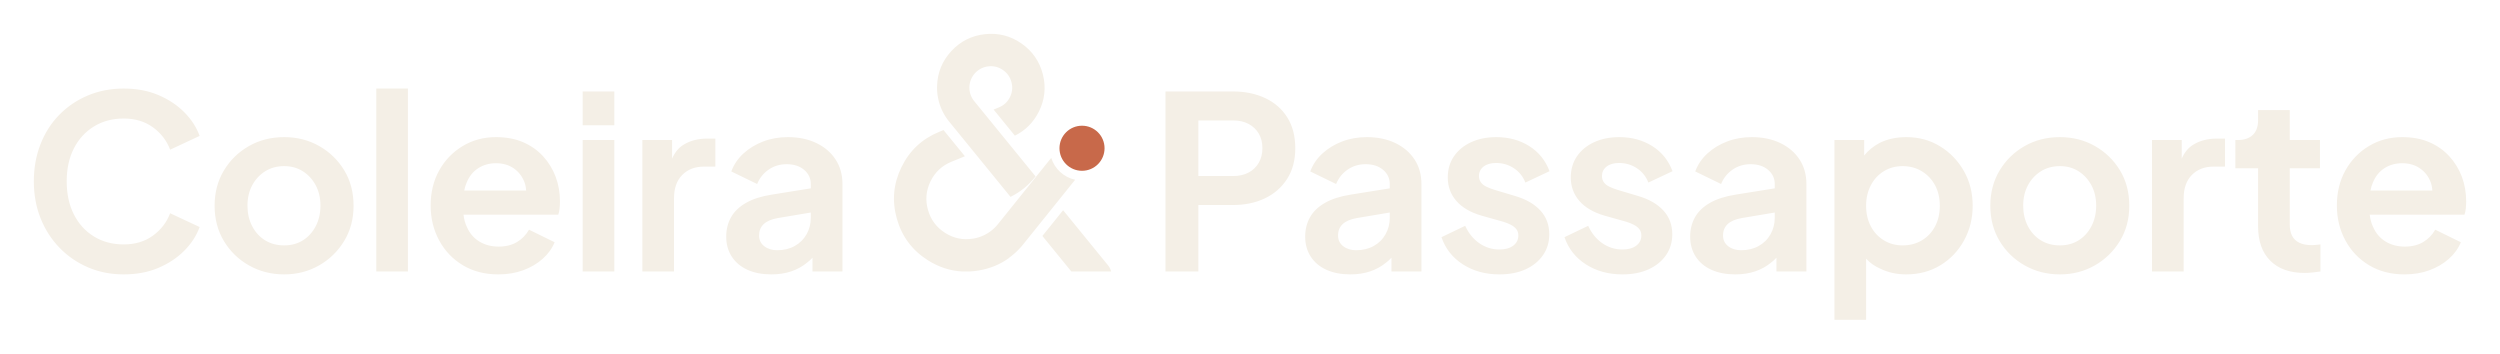
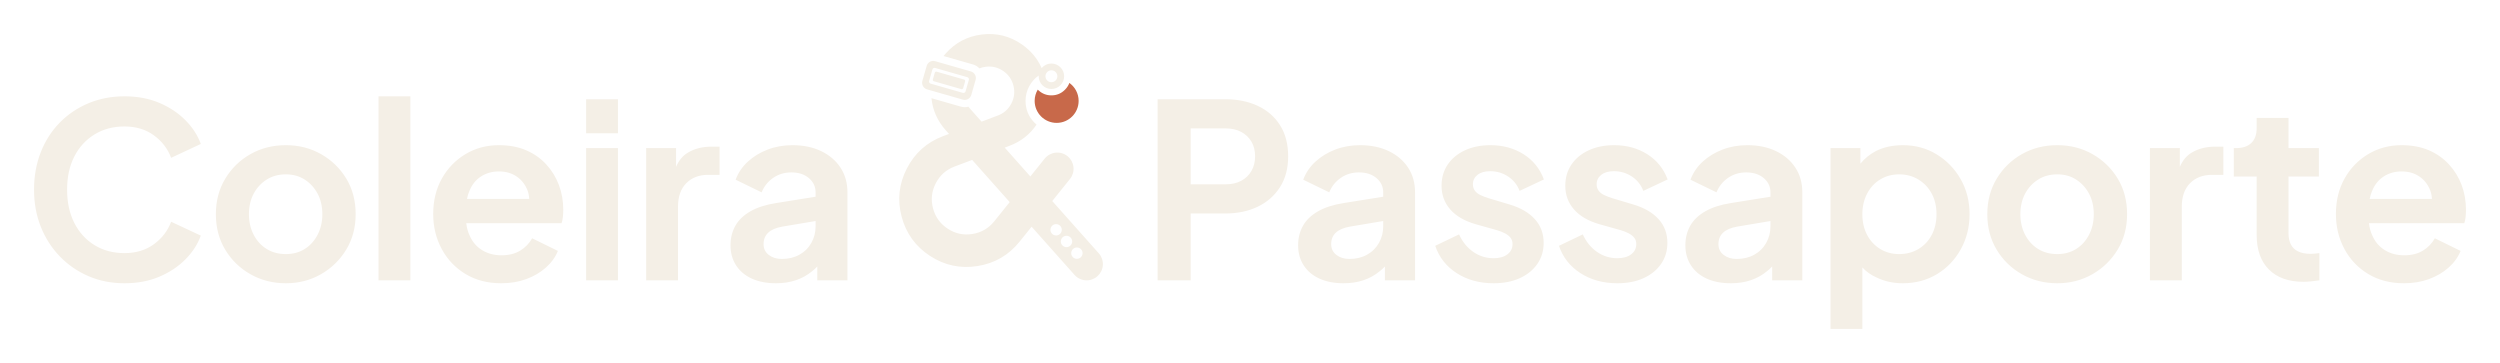
- <svg xmlns="http://www.w3.org/2000/svg" viewBox="-9.00 -112.34 1034.47 146.34" role="img" aria-label="Coleira &amp; Passaporte">
-   <path fill="#F4EFE6" d="M750.07 20V-54.4H762.37V-48Q764.97 -51.2 768.77 -53.2Q773.57 -55.6 779.87 -55.6Q787.57 -55.6 793.77 -51.8Q799.97 -48 803.62 -41.6Q807.27 -35.2 807.27 -27.2Q807.27 -19.3 803.67 -12.8Q800.07 -6.3 793.87 -2.55Q787.67 1.2 779.77 1.2Q773.87 1.2 768.97 -1.2Q765.57 -2.7 763.17 -5.3V20ZM473.27 0V-74.5H501.07Q508.67 -74.5 514.52 -71.75Q520.37 -69 523.67 -63.75Q526.97 -58.5 526.97 -51Q526.97 -43.6 523.62 -38.35Q520.27 -33.1 514.47 -30.3Q508.67 -27.5 501.07 -27.5H486.87V0ZM108.6 1.2Q100.6 1.2 94.05 -2.5Q87.5 -6.2 83.65 -12.6Q79.8 -19 79.8 -27.2Q79.8 -35.4 83.65 -41.8Q87.5 -48.2 94 -51.9Q100.5 -55.6 108.6 -55.6Q116.6 -55.6 123.1 -51.9Q129.6 -48.2 133.45 -41.85Q137.3 -35.5 137.3 -27.2Q137.3 -19 133.4 -12.6Q129.5 -6.2 123 -2.5Q116.5 1.2 108.6 1.2ZM843.37 1.2Q835.37 1.2 828.82 -2.5Q822.27 -6.2 818.42 -12.6Q814.57 -19 814.57 -27.2Q814.57 -35.4 818.42 -41.8Q822.27 -48.2 828.77 -51.9Q835.27 -55.6 843.37 -55.6Q851.37 -55.6 857.87 -51.9Q864.37 -48.2 868.22 -41.85Q872.07 -35.5 872.07 -27.2Q872.07 -19 868.17 -12.6Q864.27 -6.2 857.77 -2.5Q851.27 1.2 843.37 1.2ZM42.2 1.2Q34.2 1.2 27.45 -1.7Q20.7 -4.6 15.65 -9.8Q10.6 -15 7.8 -22Q5 -29 5 -37.3Q5 -45.6 7.75 -52.65Q10.5 -59.7 15.55 -64.85Q20.6 -70 27.4 -72.85Q34.2 -75.7 42.2 -75.7Q50.2 -75.7 56.55 -73Q62.9 -70.3 67.3 -65.85Q71.7 -61.4 73.6 -56.1L61.4 -50.4Q59.3 -56 54.3 -59.65Q49.3 -63.3 42.2 -63.3Q35.2 -63.3 29.85 -60Q24.5 -56.7 21.55 -50.9Q18.6 -45.1 18.6 -37.3Q18.6 -29.5 21.55 -23.65Q24.5 -17.8 29.85 -14.5Q35.2 -11.2 42.2 -11.2Q49.3 -11.2 54.3 -14.85Q59.3 -18.5 61.4 -24.1L73.6 -18.4Q71.7 -13.1 67.3 -8.65Q62.9 -4.2 56.55 -1.5Q50.2 1.2 42.2 1.2ZM197.2 1.2Q188.8 1.2 182.5 -2.6Q176.2 -6.4 172.7 -12.9Q169.2 -19.4 169.2 -27.3Q169.2 -35.5 172.75 -41.85Q176.3 -48.2 182.45 -51.9Q188.6 -55.6 196.2 -55.6Q202.6 -55.6 207.45 -53.5Q212.3 -51.4 215.7 -47.7Q219.1 -44 220.9 -39.25Q222.7 -34.5 222.7 -29Q222.7 -27.6 222.55 -26.1Q222.4 -24.6 222 -23.5H182.8Q183.1 -20.7 184.2 -18.4Q185.9 -14.5 189.35 -12.4Q192.8 -10.3 197.3 -10.3Q201.8 -10.3 204.95 -12.2Q208.1 -14.1 209.9 -17.3L220.5 -12.1Q218.9 -8.2 215.5 -5.2Q212.1 -2.2 207.45 -0.5Q202.8 1.2 197.2 1.2ZM985.97 1.2Q977.57 1.2 971.27 -2.6Q964.97 -6.4 961.47 -12.9Q957.97 -19.4 957.97 -27.3Q957.97 -35.5 961.52 -41.85Q965.07 -48.2 971.22 -51.9Q977.37 -55.6 984.97 -55.6Q991.37 -55.6 996.22 -53.5Q1001.07 -51.4 1004.47 -47.7Q1007.87 -44 1009.67 -39.25Q1011.47 -34.5 1011.47 -29Q1011.47 -27.6 1011.32 -26.1Q1011.17 -24.6 1010.77 -23.5H971.57Q971.87 -20.7 972.97 -18.4Q974.67 -14.5 978.12 -12.4Q981.57 -10.3 986.07 -10.3Q990.57 -10.3 993.72 -12.2Q996.87 -14.1 998.67 -17.3L1009.27 -12.1Q1007.67 -8.2 1004.27 -5.2Q1000.87 -2.2 996.22 -0.5Q991.57 1.2 985.97 1.2ZM549.77 1.2Q544.07 1.2 539.87 -0.7Q535.67 -2.6 533.37 -6.15Q531.07 -9.7 531.07 -14.4Q531.07 -18.9 533.07 -22.45Q535.07 -26 539.27 -28.4Q543.47 -30.8 549.87 -31.8L566.07 -34.4V-36.2Q566.07 -39.7 563.32 -42.05Q560.57 -44.4 556.07 -44.4Q551.87 -44.4 548.62 -42.15Q545.37 -39.9 543.87 -36.2L533.17 -41.4Q534.77 -45.7 538.22 -48.85Q541.67 -52 546.37 -53.8Q551.07 -55.6 556.57 -55.6Q563.27 -55.6 568.37 -53.15Q573.47 -50.7 576.32 -46.35Q579.17 -42 579.17 -36.2V0H566.77V-5.7Q565.77 -4.6 564.57 -3.7Q561.67 -1.3 557.97 -0.05Q554.27 1.2 549.77 1.2ZM709.07 1.2Q703.37 1.2 699.17 -0.7Q694.97 -2.6 692.67 -6.15Q690.37 -9.7 690.37 -14.4Q690.37 -18.9 692.37 -22.45Q694.37 -26 698.57 -28.4Q702.77 -30.8 709.17 -31.8L725.37 -34.4V-36.2Q725.37 -39.7 722.62 -42.05Q719.87 -44.4 715.37 -44.4Q711.17 -44.4 707.92 -42.15Q704.67 -39.9 703.17 -36.2L692.47 -41.4Q694.07 -45.7 697.52 -48.85Q700.97 -52 705.67 -53.8Q710.37 -55.6 715.87 -55.6Q722.57 -55.6 727.67 -53.15Q732.77 -50.7 735.62 -46.35Q738.47 -42 738.47 -36.2V0H726.07V-5.7Q725.07 -4.6 723.87 -3.7Q720.97 -1.3 717.27 -0.05Q713.57 1.2 709.07 1.2ZM310.2 1.2Q304.5 1.2 300.3 -0.7Q296.1 -2.6 293.8 -6.15Q291.5 -9.7 291.5 -14.4Q291.5 -18.9 293.5 -22.45Q295.5 -26 299.7 -28.4Q303.9 -30.8 310.3 -31.8L326.5 -34.4V-36.2Q326.5 -39.7 323.75 -42.05Q321 -44.4 316.5 -44.4Q312.3 -44.4 309.05 -42.15Q305.8 -39.9 304.3 -36.2L293.6 -41.4Q295.2 -45.7 298.65 -48.85Q302.1 -52 306.8 -53.8Q311.5 -55.6 317 -55.6Q323.7 -55.6 328.8 -53.15Q333.9 -50.7 336.75 -46.35Q339.6 -42 339.6 -36.2V0H327.2V-5.7Q326.2 -4.6 325 -3.7Q322.1 -1.3 318.4 -0.05Q314.7 1.2 310.2 1.2ZM662.37 1.2Q653.67 1.2 647.22 -2.95Q640.77 -7.1 638.37 -14.2L648.17 -18.9Q650.27 -14.3 654.02 -11.7Q657.77 -9.1 662.37 -9.1Q665.97 -9.1 668.07 -10.7Q670.17 -12.3 670.17 -14.9Q670.17 -16.5 669.32 -17.55Q668.47 -18.6 667.02 -19.35Q665.57 -20.1 663.87 -20.6L654.97 -23.1Q648.07 -25.1 644.52 -29.2Q640.97 -33.3 640.97 -38.9Q640.97 -43.9 643.52 -47.65Q646.07 -51.4 650.62 -53.5Q655.17 -55.6 661.07 -55.6Q668.77 -55.6 674.67 -51.9Q680.57 -48.2 683.07 -41.5L673.07 -36.8Q671.67 -40.5 668.37 -42.7Q665.07 -44.9 660.97 -44.9Q657.67 -44.9 655.77 -43.4Q653.87 -41.9 653.87 -39.5Q653.87 -38 654.67 -36.9Q655.47 -35.8 656.92 -35.1Q658.37 -34.4 660.27 -33.8L668.97 -31.2Q675.67 -29.2 679.32 -25.2Q682.97 -21.2 682.97 -15.4Q682.97 -10.5 680.37 -6.75Q677.77 -3 673.17 -0.9Q668.57 1.2 662.37 1.2ZM611.47 1.2Q602.77 1.2 596.32 -2.95Q589.87 -7.1 587.47 -14.2L597.27 -18.9Q599.37 -14.3 603.12 -11.7Q606.87 -9.1 611.47 -9.1Q615.07 -9.1 617.17 -10.7Q619.27 -12.3 619.27 -14.9Q619.27 -16.5 618.42 -17.55Q617.57 -18.6 616.12 -19.35Q614.67 -20.1 612.97 -20.6L604.07 -23.1Q597.17 -25.1 593.62 -29.2Q590.07 -33.3 590.07 -38.9Q590.07 -43.9 592.62 -47.65Q595.17 -51.4 599.72 -53.5Q604.27 -55.6 610.17 -55.6Q617.87 -55.6 623.77 -51.9Q629.67 -48.2 632.17 -41.5L622.17 -36.8Q620.77 -40.5 617.47 -42.7Q614.17 -44.9 610.07 -44.9Q606.77 -44.9 604.87 -43.4Q602.97 -41.9 602.97 -39.5Q602.97 -38 603.77 -36.9Q604.57 -35.8 606.02 -35.1Q607.47 -34.4 609.37 -33.8L618.07 -31.2Q624.77 -29.2 628.42 -25.2Q632.07 -21.2 632.07 -15.4Q632.07 -10.5 629.47 -6.75Q626.87 -3 622.27 -0.9Q617.67 1.2 611.47 1.2ZM944.67 0.6Q935.47 0.6 930.42 -4.45Q925.37 -9.5 925.37 -18.7V-42.7H915.97V-54.4H916.97Q920.97 -54.4 923.17 -56.5Q925.37 -58.6 925.37 -62.6V-66.8H938.47V-54.4H950.97V-42.7H938.47V-19.4Q938.47 -16.7 939.42 -14.8Q940.37 -12.9 942.42 -11.9Q944.47 -10.9 947.67 -10.9Q948.37 -10.9 949.32 -11Q950.27 -11.1 951.17 -11.2V0Q949.77 0.2 947.97 0.4Q946.17 0.6 944.67 0.6ZM146.7 0V-75.7H159.8V0ZM256.8 0V-54.4H269.1V-46.7Q270.9 -50.8 274.1 -52.6Q278.1 -55 283.8 -55H287V-43.4H282.3Q276.7 -43.4 273.3 -39.95Q269.9 -36.5 269.9 -30.3V0ZM881.47 0V-54.4H893.77V-46.7Q895.57 -50.8 898.77 -52.6Q902.77 -55 908.47 -55H911.67V-43.4H906.97Q901.37 -43.4 897.97 -39.95Q894.57 -36.5 894.57 -30.3V0ZM778.27 -10.8Q782.77 -10.8 786.27 -12.9Q789.77 -15 791.72 -18.7Q793.67 -22.4 793.67 -27.2Q793.67 -32 791.72 -35.65Q789.77 -39.3 786.27 -41.45Q782.77 -43.6 778.27 -43.6Q773.97 -43.6 770.52 -41.5Q767.07 -39.4 765.12 -35.65Q763.17 -31.9 763.17 -27.2Q763.17 -22.4 765.12 -18.7Q767.07 -15 770.52 -12.9Q773.97 -10.8 778.27 -10.8ZM843.37 -10.8Q847.77 -10.8 851.12 -12.9Q854.47 -15 856.42 -18.75Q858.37 -22.5 858.37 -27.2Q858.37 -32 856.42 -35.65Q854.47 -39.3 851.12 -41.45Q847.77 -43.6 843.37 -43.6Q838.87 -43.6 835.47 -41.45Q832.07 -39.3 830.12 -35.65Q828.17 -32 828.17 -27.2Q828.17 -22.5 830.12 -18.75Q832.07 -15 835.47 -12.9Q838.87 -10.8 843.37 -10.8ZM108.6 -10.8Q113 -10.8 116.35 -12.9Q119.7 -15 121.65 -18.75Q123.6 -22.5 123.6 -27.2Q123.6 -32 121.65 -35.65Q119.7 -39.3 116.35 -41.45Q113 -43.6 108.6 -43.6Q104.1 -43.6 100.7 -41.45Q97.3 -39.3 95.35 -35.65Q93.4 -32 93.4 -27.2Q93.4 -22.5 95.35 -18.75Q97.3 -15 100.7 -12.9Q104.1 -10.8 108.6 -10.8ZM232.1 0V-54.4H245.2V0ZM486.87 -39.5H501.27Q504.97 -39.5 507.67 -40.95Q510.37 -42.4 511.87 -45Q513.37 -47.6 513.37 -51Q513.37 -54.5 511.87 -57.05Q510.37 -59.6 507.67 -61.05Q504.97 -62.5 501.27 -62.5H486.87ZM326.5 -24.4 312.8 -22.1Q308.9 -21.4 307 -19.6Q305.1 -17.8 305.1 -14.9Q305.1 -12.1 307.25 -10.45Q309.4 -8.8 312.6 -8.8Q316.7 -8.8 319.85 -10.55Q323 -12.3 324.75 -15.4Q326.5 -18.5 326.5 -22.2ZM725.37 -24.4 711.67 -22.1Q707.77 -21.4 705.87 -19.6Q703.97 -17.8 703.97 -14.9Q703.97 -12.1 706.12 -10.45Q708.27 -8.8 711.47 -8.8Q715.57 -8.8 718.72 -10.55Q721.87 -12.3 723.62 -15.4Q725.37 -18.5 725.37 -22.2ZM566.07 -24.4 552.37 -22.1Q548.47 -21.4 546.57 -19.6Q544.67 -17.8 544.67 -14.9Q544.67 -12.1 546.82 -10.45Q548.97 -8.8 552.17 -8.8Q556.27 -8.8 559.42 -10.55Q562.57 -12.3 564.32 -15.4Q566.07 -18.5 566.07 -22.2ZM183.1 -33.5H208.7Q208.6 -35.4 208 -37Q206.6 -40.6 203.55 -42.7Q200.5 -44.8 196.2 -44.8Q192.1 -44.8 188.9 -42.75Q185.7 -40.7 184.1 -36.8Q183.4 -35.2 183.1 -33.5ZM971.87 -33.5H997.47Q997.37 -35.4 996.77 -37Q995.37 -40.6 992.32 -42.7Q989.27 -44.8 984.97 -44.8Q980.87 -44.8 977.67 -42.75Q974.47 -40.7 972.87 -36.8Q972.17 -35.2 971.87 -33.5ZM232.1 -60.5V-74.5H245.2V-60.5Z M408.58 -5.63Q403.07 -1.59 395.88 -0.4Q393.98 -0.09 392.12 0H389.27Q381.69 -0.37 374.91 -4.67Q365.23 -10.8 362.11 -21.82Q358.98 -32.84 364 -43.15Q369.01 -53.45 379.61 -57.78L381.42 -58.52L381.47 -58.47L381.75 -58.12L382.03 -57.78L382.31 -57.43L382.59 -57.09L382.87 -56.74L383.15 -56.4L383.43 -56.05L383.71 -55.71L384 -55.37L384.28 -55.02L384.56 -54.68L384.84 -54.33L385.12 -53.99L385.4 -53.64L385.68 -53.3L385.96 -52.95L386.24 -52.61L386.52 -52.26L386.81 -51.92L387.09 -51.57L387.37 -51.23L387.65 -50.88L387.93 -50.54L388.21 -50.2L388.49 -49.85L388.77 -49.51L389.05 -49.16L389.33 -48.82L389.62 -48.47L389.9 -48.13L390.18 -47.78L390.26 -47.68L384.68 -45.4Q378.81 -42.99 376.03 -37.29Q373.25 -31.58 374.99 -25.47Q376.72 -19.37 382.08 -15.97Q387.44 -12.57 393.7 -13.61Q393.98 -13.66 394.26 -13.71L394.26 -13.71L394.54 -13.77L394.74 -13.82L394.93 -13.86L395.13 -13.91L395.33 -13.96L395.52 -14.02L395.72 -14.07L395.91 -14.13L396.1 -14.19L396.29 -14.26L396.49 -14.32L396.68 -14.39L396.86 -14.46L397.05 -14.53L397.24 -14.61L397.43 -14.69L397.61 -14.77L397.8 -14.85L397.98 -14.93L398.16 -15.02L398.34 -15.1L398.52 -15.19L398.7 -15.29L398.88 -15.38L399.05 -15.48L399.23 -15.58L399.4 -15.68L399.58 -15.78L399.75 -15.88L399.92 -15.99L400.09 -16.1L400.25 -16.21L400.42 -16.33L400.58 -16.44L400.75 -16.56L400.91 -16.68L401.07 -16.8L401.23 -16.92L401.39 -17.05L401.54 -17.17L401.7 -17.3L401.85 -17.43L402 -17.57L402.15 -17.7L402.3 -17.84L402.45 -17.98L402.6 -18.12L402.74 -18.26L402.88 -18.4L403.02 -18.55L403.16 -18.7L403.3 -18.85L403.44 -19L403.57 -19.15L403.7 -19.31L403.83 -19.47L403.96 -19.62L404.21 -19.94L404.49 -20.29L404.77 -20.63L405.05 -20.98L405.33 -21.33L406.17 -22.37L406.45 -22.72L406.73 -23.07L407.01 -23.41L407.29 -23.76L407.57 -24.11L407.85 -24.46L408.13 -24.8L408.69 -25.5L408.96 -25.85L409.24 -26.19L409.52 -26.54L409.8 -26.89L410.36 -27.58L410.64 -27.93L410.92 -28.28L411.2 -28.63L412.32 -30.02L412.6 -30.36L412.88 -30.71L413.71 -31.75L413.99 -32.1L414.27 -32.45L414.55 -32.8L414.83 -33.14L415.39 -33.84L415.67 -34.19L415.95 -34.53L416.79 -35.58L417.07 -35.92L417.35 -36.27L417.63 -36.62L418.19 -37.31L418.46 -37.66L418.74 -38.01L419.58 -39.05L419.86 -39.4L420.14 -39.74L420.42 -40.09L420.7 -40.44L420.98 -40.79L421.26 -41.13L421.54 -41.48L421.82 -41.83L422.1 -42.18L422.38 -42.52L422.66 -42.87L422.94 -43.22L423.21 -43.57L423.49 -43.91L423.77 -44.26L424.05 -44.61L424.33 -44.96L424.61 -45.3L424.89 -45.65L425.17 -46L425.45 -46.35L425.73 -46.69L425.99 -47.01C427.4 -42.47 431.18 -38.98 435.88 -37.96L435.6 -37.61L435.32 -37.26L435.04 -36.92L434.76 -36.57L434.48 -36.22L434.2 -35.87L433.93 -35.53L433.65 -35.18L433.37 -34.83L433.09 -34.48L432.81 -34.14L432.53 -33.79L432.25 -33.44L431.97 -33.09L431.69 -32.75L431.41 -32.4L431.13 -32.05L430.85 -31.7L430.57 -31.36L430.29 -31.01L430.01 -30.66L429.18 -29.62L428.9 -29.27L428.62 -28.92L428.06 -28.23L427.78 -27.88L427.5 -27.53L427.22 -27.19L426.38 -26.14L426.1 -25.8L425.82 -25.45L425.26 -24.75L424.98 -24.41L424.7 -24.06L424.43 -23.71L424.15 -23.36L423.31 -22.32L423.03 -21.97L422.75 -21.63L421.63 -20.24L421.35 -19.89L421.07 -19.54L420.79 -19.2L420.23 -18.5L419.95 -18.15L419.67 -17.81L419.4 -17.46L419.12 -17.11L418.56 -16.42L418.28 -16.07L418 -15.72L417.72 -15.37L417.44 -15.03L417.16 -14.68L416.88 -14.33L416.6 -13.98L415.76 -12.94L415.48 -12.59L415.2 -12.25L414.92 -11.9L414.65 -11.55L414.34 -11.17L414.11 -10.89L413.87 -10.6L413.63 -10.32L413.39 -10.05L413.14 -9.78L412.89 -9.51L412.64 -9.24L412.39 -8.98L412.13 -8.72L411.87 -8.46L411.6 -8.21L411.34 -7.96L411.07 -7.71L410.8 -7.47L410.52 -7.23L410.24 -7L409.96 -6.77L409.68 -6.54L409.39 -6.31L409.1 -6.09L408.81 -5.87L408.52 -5.66C408.54 -5.65 408.56 -5.64 408.58 -5.63ZM378.73 -75.83Q378.73 -76.31 378.75 -76.79Q379.01 -85.1 384.65 -91.2Q390.3 -97.3 398.57 -98.2Q406.83 -99.1 413.66 -94.36Q420.48 -89.61 422.53 -81.56Q424.57 -73.5 420.83 -66.08Q417.47 -59.42 410.94 -56.2L410.71 -56.49L410.43 -56.83L410.15 -57.18L409.87 -57.52L409.59 -57.87L409.31 -58.21L409.03 -58.56L408.74 -58.9L408.46 -59.25L408.18 -59.59L407.9 -59.94L407.62 -60.28L407.06 -60.97L406.78 -61.31L406.5 -61.66L406.22 -62L405.93 -62.35L405.65 -62.69L405.37 -63.04L405.09 -63.38L404.81 -63.73L404.53 -64.07L404.25 -64.42L403.97 -64.76L403.69 -65.11L403.41 -65.45L403.12 -65.8L402.84 -66.14L402.56 -66.48L402.28 -66.83L402.14 -67L404.33 -67.9Q407.39 -69.15 408.88 -72.1Q410.37 -75.06 409.55 -78.27Q408.74 -81.47 406.02 -83.36Q403.3 -85.25 400.01 -84.89Q398 -84.67 396.38 -83.67L396.39 -83.66L396.3 -83.61L396.21 -83.55L396.12 -83.49L396.03 -83.43L395.94 -83.37L395.86 -83.31L395.77 -83.25L395.69 -83.19L395.6 -83.13L395.52 -83.06L395.44 -83L395.36 -82.93L395.27 -82.86L395.19 -82.79L395.11 -82.73L395.03 -82.65L394.96 -82.58L394.88 -82.51L394.8 -82.44L394.73 -82.36L394.65 -82.29L394.58 -82.21L394.5 -82.13L394.43 -82.05L394.36 -81.98L394.29 -81.9L394.22 -81.81L394.15 -81.73L394.09 -81.65L394.02 -81.57L393.95 -81.48L393.89 -81.4L393.83 -81.32L393.77 -81.23L393.7 -81.14L393.65 -81.06L393.59 -80.97L393.53 -80.88L393.47 -80.79L393.42 -80.7L393.36 -80.61L393.31 -80.52L393.26 -80.43L393.21 -80.34L393.16 -80.24L393.11 -80.15L393.06 -80.06L393.01 -79.96L392.97 -79.87L392.92 -79.77L392.88 -79.68L392.84 -79.58L392.8 -79.49L392.76 -79.39L392.72 -79.29L392.68 -79.19L392.65 -79.09L392.61 -78.99L392.58 -78.9L392.54 -78.8L392.51 -78.69L392.48 -78.59L392.45 -78.49L392.43 -78.39L392.4 -78.29L392.37 -78.19L392.35 -78.09L392.33 -77.98L392.3 -77.88L392.28 -77.78L392.26 -77.67L392.25 -77.57L392.23 -77.46L392.21 -77.36L392.2 -77.26L392.18 -77.15L392.17 -77.04L392.16 -76.94L392.15 -76.83L392.14 -76.73L392.14 -76.62L392.13 -76.51L392.13 -76.41L392.12 -76.3L392.12 -76.2L392.12 -76.09L392.12 -75.98L392.12 -75.88L392.13 -75.77L392.13 -75.66L392.14 -75.56L392.14 -75.45L392.15 -75.35L392.16 -75.24L392.17 -75.14L392.18 -75.03L392.2 -74.93L392.21 -74.82L392.23 -74.72L392.24 -74.61L392.26 -74.51L392.28 -74.41L392.3 -74.3L392.32 -74.2L392.35 -74.1L392.37 -74L392.4 -73.89L392.42 -73.79L392.45 -73.69L392.48 -73.59L392.51 -73.49L392.54 -73.39L392.57 -73.29L392.61 -73.19L392.64 -73.09L392.68 -72.99L392.72 -72.9L392.76 -72.8L392.8 -72.7L392.84 -72.6L392.88 -72.51L392.92 -72.41L392.97 -72.32L393.01 -72.22L393.06 -72.13L393.11 -72.03L393.15 -71.94L393.2 -71.85L393.25 -71.75L393.31 -71.66L393.36 -71.57L393.41 -71.48L393.47 -71.39L393.53 -71.3L393.58 -71.21L393.64 -71.13L393.7 -71.04L393.76 -70.95L393.83 -70.87L393.89 -70.78L393.95 -70.7L394.02 -70.61L394.11 -70.5L394.39 -70.15L394.67 -69.81L394.95 -69.46L395.24 -69.12L395.52 -68.77L395.8 -68.43L396.08 -68.08L396.36 -67.74L396.64 -67.39L396.92 -67.05L397.2 -66.7L397.48 -66.36L397.76 -66.02L398.05 -65.67L398.33 -65.33L398.61 -64.98L398.89 -64.64L399.17 -64.29L399.45 -63.95L399.73 -63.6L400.01 -63.26L400.29 -62.91L400.57 -62.57L400.86 -62.22L401.14 -61.88L401.42 -61.53L401.7 -61.19L401.98 -60.85L402.26 -60.5L402.54 -60.16L402.82 -59.81L403.1 -59.47L403.38 -59.12L403.66 -58.78L403.95 -58.43L404.51 -57.74L404.79 -57.4L405.07 -57.05L405.35 -56.71L405.63 -56.36L405.91 -56.02L406.19 -55.68L406.47 -55.33L406.76 -54.99L407.04 -54.64L407.32 -54.3L407.6 -53.95L407.88 -53.61L408.16 -53.26L408.44 -52.92L408.72 -52.57L409 -52.23L409.28 -51.88L409.57 -51.54L409.85 -51.19L410.13 -50.85L410.41 -50.5L410.69 -50.16L410.97 -49.82L411.25 -49.47L411.53 -49.13L411.81 -48.78L412.09 -48.44L412.66 -47.75L412.94 -47.4L413.22 -47.06L413.78 -46.37L414.06 -46.02L414.34 -45.68L414.62 -45.33L414.9 -44.99L415.18 -44.65L415.47 -44.3L415.75 -43.96L416.03 -43.61L416.31 -43.27L416.59 -42.92L416.87 -42.58L416.89 -42.55L417.07 -42.33L417.15 -42.23L417.43 -41.89L417.71 -41.54L417.99 -41.2L418.28 -40.85L418.56 -40.51L418.84 -40.16L419.12 -39.82L419.4 -39.47L419.51 -39.34C416.76 -35.78 413.21 -32.87 409.14 -30.88L409.02 -31.02L408.74 -31.36L408.49 -31.67L408.46 -31.71L408.18 -32.05L407.9 -32.4L407.62 -32.74L407.34 -33.09L407.06 -33.43L406.78 -33.77L406.52 -34.09L406.5 -34.12L406.21 -34.46L405.93 -34.81L405.65 -35.15L405.37 -35.5L405.09 -35.84L404.81 -36.19L404.53 -36.53L404.25 -36.88L403.97 -37.22L403.69 -37.57L403.4 -37.91L402.84 -38.6L402.56 -38.95L402.28 -39.29L401.72 -39.98L401.44 -40.32L401.16 -40.67L400.88 -41.01L400.6 -41.36L400.31 -41.7L400.03 -42.05L399.75 -42.39L399.47 -42.74L399.19 -43.08L398.91 -43.43L398.63 -43.77L398.35 -44.12L398.07 -44.46L397.79 -44.8L397.5 -45.15L397.22 -45.49L396.94 -45.84L396.66 -46.18L396.38 -46.53L396.1 -46.87L395.82 -47.22L395.54 -47.56L395.26 -47.91L394.98 -48.25L394.69 -48.6L394.41 -48.94L394.13 -49.29L393.57 -49.97L393.29 -50.32L393.01 -50.66L392.73 -51.01L392.45 -51.35L392.17 -51.7L391.88 -52.04L391.6 -52.39L391.32 -52.73L391.04 -53.08L390.76 -53.42L390.48 -53.77L390.2 -54.11L389.92 -54.46L389.64 -54.8L389.36 -55.15L389.08 -55.49L388.79 -55.83L388.51 -56.18L388.23 -56.52L387.95 -56.87L387.67 -57.21L387.39 -57.56L387.11 -57.9L386.83 -58.25L386.55 -58.59L386.27 -58.94L385.98 -59.28L385.7 -59.63L385.42 -59.97L385.14 -60.32L384.86 -60.66L384.58 -61L384.3 -61.35L384.02 -61.69L383.74 -62.04L383.59 -62.22L383.43 -62.43L383.27 -62.64L383.1 -62.85L382.95 -63.07L382.79 -63.28L382.64 -63.5L382.49 -63.72L382.34 -63.94L382.2 -64.17L382.06 -64.39L381.92 -64.62L381.79 -64.85L381.65 -65.08L381.52 -65.31L381.4 -65.54L381.27 -65.77L381.15 -66.01L381.03 -66.25L380.92 -66.48L380.8 -66.72L380.69 -66.96L380.59 -67.2L380.48 -67.45L380.38 -67.69L380.28 -67.94L380.19 -68.18L380.1 -68.43L380.01 -68.68L379.92 -68.93L379.84 -69.18L379.76 -69.43L379.68 -69.68L379.6 -69.93L379.53 -70.19L379.46 -70.44L379.4 -70.7L379.34 -70.95L379.28 -71.21L379.22 -71.47L379.17 -71.73L379.12 -71.99L379.07 -72.25L379.03 -72.51L378.98 -72.77L378.95 -73.03L378.91 -73.29L378.88 -73.56L378.85 -73.82L378.83 -74.09L378.8 -74.35L378.78 -74.62L378.77 -74.88L378.76 -75.15L378.75 -75.41L378.74 -75.68L378.74 -75.83ZM450.77 0H434.31L422.33 -14.7L422.52 -14.94L422.8 -15.29L423.08 -15.64L423.36 -15.98L423.92 -16.68L424.2 -17.03L424.48 -17.37L424.76 -17.72L425.88 -19.11L426.16 -19.46L426.44 -19.81L427.27 -20.85L427.55 -21.2L427.83 -21.54L428.11 -21.89L428.39 -22.24L428.95 -22.93L429.23 -23.28L429.51 -23.63L430.35 -24.67L430.63 -25.02L430.9 -25.36L449.46 -2.59Q449.88 -2.08 450.19 -1.5Q450.5 -0.92 450.69 -0.29Q450.73 -0.14 450.77 0Z" />
-   <path fill="#C8694A" d="M448.05 -51C448.05 -45.84 443.88 -41.67 438.72 -41.67C433.57 -41.67 429.4 -45.84 429.4 -51C429.4 -56.15 433.57 -60.32 438.72 -60.32C443.88 -60.32 448.05 -56.15 448.05 -51Z" />
+ <svg xmlns="http://www.w3.org/2000/svg" viewBox="-9.00 -115.32 1028.39 149.32" role="img" aria-label="Coleira &amp; Passaporte">
+   <path fill="#F4EFE6" d="M743.99 20V-54.4H756.29V-48Q758.89 -51.2 762.69 -53.2Q767.49 -55.6 773.79 -55.6Q781.49 -55.6 787.69 -51.8Q793.89 -48 797.54 -41.6Q801.19 -35.2 801.19 -27.2Q801.19 -19.3 797.59 -12.8Q793.99 -6.3 787.79 -2.55Q781.59 1.2 773.69 1.2Q767.79 1.2 762.89 -1.2Q759.49 -2.7 757.09 -5.3V20ZM467.19 0V-74.5H494.99Q502.59 -74.5 508.44 -71.75Q514.29 -69 517.59 -63.75Q520.89 -58.5 520.89 -51Q520.89 -43.6 517.54 -38.35Q514.19 -33.1 508.39 -30.3Q502.59 -27.5 494.99 -27.5H480.79V0ZM837.29 1.2Q829.29 1.2 822.74 -2.5Q816.19 -6.2 812.34 -12.6Q808.49 -19 808.49 -27.2Q808.49 -35.4 812.34 -41.8Q816.19 -48.2 822.69 -51.9Q829.19 -55.6 837.29 -55.6Q845.29 -55.6 851.79 -51.9Q858.29 -48.2 862.14 -41.85Q865.99 -35.5 865.99 -27.2Q865.99 -19 862.09 -12.6Q858.19 -6.2 851.69 -2.5Q845.19 1.2 837.29 1.2ZM108.6 1.2Q100.6 1.2 94.05 -2.5Q87.5 -6.2 83.65 -12.6Q79.8 -19 79.8 -27.2Q79.8 -35.4 83.65 -41.8Q87.5 -48.2 94 -51.9Q100.5 -55.6 108.6 -55.6Q116.6 -55.6 123.1 -51.9Q129.6 -48.2 133.45 -41.85Q137.3 -35.5 137.3 -27.2Q137.3 -19 133.4 -12.6Q129.5 -6.2 123 -2.5Q116.5 1.2 108.6 1.2ZM42.2 1.2Q34.2 1.2 27.45 -1.7Q20.7 -4.6 15.65 -9.8Q10.6 -15 7.8 -22Q5 -29 5 -37.3Q5 -45.6 7.75 -52.65Q10.5 -59.7 15.55 -64.85Q20.6 -70 27.4 -72.85Q34.2 -75.7 42.2 -75.7Q50.2 -75.7 56.55 -73Q62.9 -70.3 67.3 -65.85Q71.7 -61.4 73.6 -56.1L61.4 -50.4Q59.3 -56 54.3 -59.65Q49.3 -63.3 42.2 -63.3Q35.2 -63.3 29.85 -60Q24.5 -56.7 21.55 -50.9Q18.6 -45.1 18.6 -37.3Q18.6 -29.5 21.55 -23.65Q24.5 -17.8 29.85 -14.5Q35.2 -11.2 42.2 -11.2Q49.3 -11.2 54.3 -14.85Q59.3 -18.5 61.4 -24.1L73.6 -18.4Q71.7 -13.1 67.3 -8.65Q62.9 -4.2 56.55 -1.5Q50.2 1.2 42.2 1.2ZM197.2 1.2Q188.8 1.2 182.5 -2.6Q176.2 -6.4 172.7 -12.9Q169.2 -19.4 169.2 -27.3Q169.2 -35.5 172.75 -41.85Q176.3 -48.2 182.45 -51.9Q188.6 -55.6 196.2 -55.6Q202.6 -55.6 207.45 -53.5Q212.3 -51.4 215.7 -47.7Q219.1 -44 220.9 -39.25Q222.7 -34.5 222.7 -29Q222.7 -27.6 222.55 -26.1Q222.4 -24.6 222 -23.5H182.8Q183.1 -20.7 184.2 -18.4Q185.9 -14.5 189.35 -12.4Q192.8 -10.3 197.3 -10.3Q201.8 -10.3 204.95 -12.2Q208.1 -14.1 209.9 -17.3L220.5 -12.1Q218.9 -8.2 215.5 -5.2Q212.1 -2.2 207.45 -0.5Q202.8 1.2 197.2 1.2ZM979.89 1.2Q971.49 1.2 965.19 -2.6Q958.89 -6.4 955.39 -12.9Q951.89 -19.4 951.89 -27.3Q951.89 -35.5 955.44 -41.85Q958.99 -48.2 965.14 -51.9Q971.29 -55.6 978.89 -55.6Q985.29 -55.6 990.14 -53.5Q994.99 -51.4 998.39 -47.7Q1001.79 -44 1003.59 -39.25Q1005.39 -34.5 1005.39 -29Q1005.39 -27.6 1005.24 -26.1Q1005.09 -24.6 1004.69 -23.5H965.49Q965.79 -20.7 966.89 -18.4Q968.59 -14.5 972.04 -12.4Q975.49 -10.3 979.99 -10.3Q984.49 -10.3 987.64 -12.2Q990.79 -14.1 992.59 -17.3L1003.19 -12.1Q1001.59 -8.2 998.19 -5.2Q994.79 -2.2 990.14 -0.5Q985.49 1.2 979.89 1.2ZM702.99 1.2Q697.29 1.2 693.09 -0.7Q688.89 -2.6 686.59 -6.15Q684.29 -9.7 684.29 -14.4Q684.29 -18.9 686.29 -22.45Q688.29 -26 692.49 -28.4Q696.69 -30.8 703.09 -31.8L719.29 -34.4V-36.2Q719.29 -39.7 716.54 -42.05Q713.79 -44.4 709.29 -44.4Q705.09 -44.4 701.84 -42.15Q698.59 -39.9 697.09 -36.2L686.39 -41.4Q687.99 -45.7 691.44 -48.85Q694.89 -52 699.59 -53.8Q704.29 -55.6 709.79 -55.6Q716.49 -55.6 721.59 -53.15Q726.69 -50.7 729.54 -46.35Q732.39 -42 732.39 -36.2V0H719.99V-5.7Q718.99 -4.6 717.79 -3.7Q714.89 -1.3 711.19 -0.05Q707.49 1.2 702.99 1.2ZM543.69 1.2Q537.99 1.2 533.79 -0.7Q529.59 -2.6 527.29 -6.15Q524.99 -9.7 524.99 -14.4Q524.99 -18.9 526.99 -22.45Q528.99 -26 533.19 -28.4Q537.39 -30.8 543.79 -31.8L559.99 -34.4V-36.2Q559.99 -39.7 557.24 -42.05Q554.49 -44.4 549.99 -44.4Q545.79 -44.4 542.54 -42.15Q539.29 -39.9 537.79 -36.2L527.09 -41.4Q528.69 -45.7 532.14 -48.85Q535.59 -52 540.29 -53.8Q544.99 -55.6 550.49 -55.6Q557.19 -55.6 562.29 -53.15Q567.39 -50.7 570.24 -46.35Q573.09 -42 573.09 -36.2V0H560.69V-5.7Q559.69 -4.6 558.49 -3.7Q555.59 -1.3 551.89 -0.05Q548.19 1.2 543.69 1.2ZM310.2 1.2Q304.5 1.2 300.3 -0.7Q296.1 -2.6 293.8 -6.15Q291.5 -9.7 291.5 -14.4Q291.5 -18.9 293.5 -22.45Q295.5 -26 299.7 -28.4Q303.9 -30.8 310.3 -31.8L326.5 -34.4V-36.2Q326.5 -39.7 323.75 -42.05Q321 -44.4 316.5 -44.4Q312.3 -44.4 309.05 -42.15Q305.8 -39.9 304.3 -36.2L293.6 -41.4Q295.2 -45.7 298.65 -48.85Q302.1 -52 306.8 -53.8Q311.5 -55.6 317 -55.6Q323.7 -55.6 328.8 -53.15Q333.9 -50.7 336.75 -46.35Q339.6 -42 339.6 -36.2V0H327.2V-5.7Q326.2 -4.6 325 -3.7Q322.1 -1.3 318.4 -0.05Q314.7 1.2 310.2 1.2ZM605.39 1.2Q596.69 1.2 590.24 -2.95Q583.79 -7.1 581.39 -14.2L591.19 -18.9Q593.29 -14.3 597.04 -11.7Q600.79 -9.1 605.39 -9.1Q608.99 -9.1 611.09 -10.7Q613.19 -12.3 613.19 -14.9Q613.19 -16.5 612.34 -17.55Q611.49 -18.6 610.04 -19.35Q608.59 -20.1 606.89 -20.6L597.99 -23.1Q591.09 -25.1 587.54 -29.2Q583.99 -33.3 583.99 -38.9Q583.99 -43.9 586.54 -47.65Q589.09 -51.4 593.64 -53.5Q598.19 -55.6 604.09 -55.6Q611.79 -55.6 617.69 -51.9Q623.59 -48.2 626.09 -41.5L616.09 -36.8Q614.69 -40.5 611.39 -42.7Q608.09 -44.9 603.99 -44.9Q600.69 -44.9 598.79 -43.4Q596.89 -41.9 596.89 -39.5Q596.89 -38 597.69 -36.9Q598.49 -35.8 599.94 -35.1Q601.39 -34.4 603.29 -33.8L611.99 -31.2Q618.69 -29.2 622.34 -25.2Q625.99 -21.2 625.99 -15.4Q625.99 -10.5 623.39 -6.75Q620.79 -3 616.19 -0.9Q611.59 1.2 605.39 1.2ZM656.29 1.2Q647.59 1.2 641.14 -2.95Q634.69 -7.1 632.29 -14.2L642.09 -18.9Q644.19 -14.3 647.94 -11.7Q651.69 -9.1 656.29 -9.1Q659.89 -9.1 661.99 -10.7Q664.09 -12.3 664.09 -14.9Q664.09 -16.5 663.24 -17.55Q662.39 -18.6 660.94 -19.35Q659.49 -20.1 657.79 -20.6L648.89 -23.1Q641.99 -25.1 638.44 -29.2Q634.89 -33.3 634.89 -38.9Q634.89 -43.9 637.44 -47.65Q639.99 -51.4 644.54 -53.5Q649.09 -55.6 654.99 -55.6Q662.69 -55.6 668.59 -51.9Q674.49 -48.2 676.99 -41.5L666.99 -36.8Q665.59 -40.5 662.29 -42.7Q658.99 -44.9 654.89 -44.9Q651.59 -44.9 649.69 -43.4Q647.79 -41.9 647.79 -39.5Q647.79 -38 648.59 -36.9Q649.39 -35.8 650.84 -35.1Q652.29 -34.4 654.19 -33.8L662.89 -31.2Q669.59 -29.2 673.24 -25.2Q676.89 -21.2 676.89 -15.4Q676.89 -10.5 674.29 -6.75Q671.69 -3 667.09 -0.9Q662.49 1.2 656.29 1.2ZM938.59 0.6Q929.39 0.6 924.34 -4.45Q919.29 -9.5 919.29 -18.7V-42.7H909.89V-54.4H910.89Q914.89 -54.4 917.09 -56.5Q919.29 -58.6 919.29 -62.6V-66.8H932.39V-54.4H944.89V-42.7H932.39V-19.4Q932.39 -16.7 933.34 -14.8Q934.29 -12.9 936.34 -11.9Q938.39 -10.9 941.59 -10.9Q942.29 -10.9 943.24 -11Q944.19 -11.1 945.09 -11.2V0Q943.69 0.2 941.89 0.4Q940.09 0.6 938.59 0.6ZM146.7 0V-75.7H159.8V0ZM256.8 0V-54.4H269.1V-46.7Q270.9 -50.8 274.1 -52.6Q278.1 -55 283.8 -55H287V-43.4H282.3Q276.7 -43.4 273.3 -39.95Q269.9 -36.5 269.9 -30.3V0ZM875.39 0V-54.4H887.69V-46.7Q889.49 -50.8 892.69 -52.6Q896.69 -55 902.39 -55H905.59V-43.4H900.89Q895.29 -43.4 891.89 -39.95Q888.49 -36.5 888.49 -30.3V0ZM772.19 -10.8Q776.69 -10.8 780.19 -12.9Q783.69 -15 785.64 -18.7Q787.59 -22.4 787.59 -27.2Q787.59 -32 785.64 -35.65Q783.69 -39.3 780.19 -41.45Q776.69 -43.6 772.19 -43.6Q767.89 -43.6 764.44 -41.5Q760.99 -39.4 759.04 -35.65Q757.09 -31.9 757.09 -27.2Q757.09 -22.4 759.04 -18.7Q760.99 -15 764.44 -12.9Q767.89 -10.8 772.19 -10.8ZM108.6 -10.8Q113 -10.8 116.35 -12.9Q119.7 -15 121.65 -18.75Q123.6 -22.5 123.6 -27.2Q123.6 -32 121.65 -35.65Q119.7 -39.3 116.35 -41.45Q113 -43.6 108.6 -43.6Q104.1 -43.6 100.7 -41.45Q97.3 -39.3 95.35 -35.65Q93.4 -32 93.4 -27.2Q93.4 -22.5 95.35 -18.75Q97.3 -15 100.7 -12.9Q104.1 -10.8 108.6 -10.8ZM837.29 -10.8Q841.69 -10.8 845.04 -12.9Q848.39 -15 850.34 -18.75Q852.29 -22.5 852.29 -27.2Q852.29 -32 850.34 -35.65Q848.39 -39.3 845.04 -41.45Q841.69 -43.6 837.29 -43.6Q832.79 -43.6 829.39 -41.45Q825.99 -39.3 824.04 -35.65Q822.09 -32 822.09 -27.2Q822.09 -22.5 824.04 -18.75Q825.99 -15 829.39 -12.9Q832.79 -10.8 837.29 -10.8ZM232.1 0V-54.4H245.2V0ZM480.79 -39.5H495.19Q498.89 -39.5 501.59 -40.95Q504.29 -42.4 505.79 -45Q507.29 -47.6 507.29 -51Q507.29 -54.5 505.79 -57.05Q504.29 -59.6 501.59 -61.05Q498.89 -62.5 495.19 -62.5H480.79ZM326.5 -24.4 312.8 -22.1Q308.9 -21.4 307 -19.6Q305.1 -17.8 305.1 -14.9Q305.1 -12.1 307.25 -10.45Q309.4 -8.8 312.6 -8.8Q316.7 -8.8 319.85 -10.55Q323 -12.3 324.75 -15.4Q326.5 -18.5 326.5 -22.2ZM559.99 -24.4 546.29 -22.1Q542.39 -21.4 540.49 -19.6Q538.59 -17.8 538.59 -14.9Q538.59 -12.1 540.74 -10.45Q542.89 -8.8 546.09 -8.8Q550.19 -8.8 553.34 -10.55Q556.49 -12.3 558.24 -15.4Q559.99 -18.5 559.99 -22.2ZM719.29 -24.4 705.59 -22.1Q701.69 -21.4 699.79 -19.6Q697.89 -17.8 697.89 -14.9Q697.89 -12.1 700.04 -10.45Q702.19 -8.8 705.39 -8.8Q709.49 -8.8 712.64 -10.55Q715.79 -12.3 717.54 -15.4Q719.29 -18.5 719.29 -22.2ZM965.79 -33.5H991.39Q991.29 -35.4 990.69 -37Q989.29 -40.6 986.24 -42.7Q983.19 -44.8 978.89 -44.8Q974.79 -44.8 971.59 -42.75Q968.39 -40.7 966.79 -36.8Q966.09 -35.2 965.79 -33.5ZM183.1 -33.5H208.7Q208.6 -35.4 208 -37Q206.6 -40.6 203.55 -42.7Q200.5 -44.8 196.2 -44.8Q192.1 -44.8 188.9 -42.75Q185.7 -40.7 184.1 -36.8Q183.4 -35.2 183.1 -33.5ZM232.1 -60.5V-74.5H245.2V-60.5Z M433.01 -2.24 415.36 -22.06 410.4 -15.9Q403.7 -7.57 393.14 -5.88Q382.58 -4.19 373.61 -10.02Q364.64 -15.85 361.89 -26.19Q359.15 -36.52 364.05 -46.03Q368.94 -55.54 378.95 -59.32L381.38 -60.23L380.04 -61.73Q374.91 -67.5 374.16 -74.93L386.24 -71.46Q387.86 -71 389.37 -71.43Q389.67 -71.01 390.03 -70.62L394.78 -65.28L401.46 -67.8Q405.16 -69.19 407 -72.69Q408.84 -76.18 407.9 -80.02Q406.96 -83.85 403.71 -86.1Q400.46 -88.34 396.54 -87.86Q395.12 -87.69 393.88 -87.19Q392.82 -88.35 391.22 -88.81L379.14 -92.27Q379.55 -92.78 379.99 -93.28Q385.96 -100.04 394.92 -101.13Q403.88 -102.22 411.3 -97.09Q416.89 -93.23 419.49 -87.31C420.45 -88.45 421.89 -89.18 423.5 -89.18C426.39 -89.18 428.74 -86.84 428.74 -83.95C428.74 -81.06 426.39 -78.71 423.5 -78.71C420.61 -78.71 418.27 -81.06 418.27 -83.95C418.27 -84.05 418.27 -84.16 418.28 -84.26C416.67 -83.12 415.33 -81.62 414.39 -79.87Q412.88 -77.08 412.87 -73.87Q412.87 -73.84 412.87 -73.82Q412.87 -68.54 416.59 -64.8Q416.61 -64.79 416.62 -64.78Q416.63 -64.77 416.63 -64.76Q417 -64.39 417.39 -64.06Q413.29 -57.97 406.18 -55.3L404.3 -54.59L414.84 -42.74L420.73 -50.06Q421.14 -50.58 421.65 -51Q422.15 -51.42 422.73 -51.74Q423.31 -52.05 423.93 -52.25Q424.56 -52.45 425.22 -52.52Q425.87 -52.59 426.53 -52.53Q427.18 -52.48 427.81 -52.29Q428.44 -52.11 429.03 -51.8Q429.61 -51.5 430.12 -51.08Q430.64 -50.67 431.06 -50.17Q431.48 -49.66 431.8 -49.09Q432.11 -48.51 432.31 -47.88Q432.51 -47.25 432.58 -46.6Q432.65 -45.94 432.59 -45.29Q432.53 -44.63 432.35 -44Q432.16 -43.37 431.86 -42.79Q431.56 -42.2 431.14 -41.69L423.85 -32.62L442.99 -11.12Q443.43 -10.63 443.76 -10.07Q444.09 -9.5 444.31 -8.88Q444.52 -8.25 444.61 -7.6Q444.71 -6.95 444.67 -6.29Q444.63 -5.64 444.46 -5Q444.3 -4.36 444.01 -3.77Q443.72 -3.18 443.33 -2.65Q442.93 -2.13 442.44 -1.69Q441.95 -1.25 441.38 -0.92Q440.81 -0.59 440.19 -0.37Q439.57 -0.15 438.92 -0.06Q438.27 0.03 437.61 -0.01Q436.95 -0.05 436.32 -0.22Q435.68 -0.38 435.09 -0.67Q434.49 -0.95 433.97 -1.35Q433.44 -1.75 433.01 -2.24ZM406.35 -32.18 390.9 -49.54 383.66 -46.81Q378.47 -44.85 375.93 -39.92Q373.38 -34.98 374.81 -29.61Q376.23 -24.25 380.89 -21.22Q385.55 -18.19 391.03 -19.07Q396.51 -19.95 399.99 -24.28ZM372.35 -78.56C370.86 -78.99 370 -80.55 370.42 -82.04L372.2 -88.22C372.62 -89.72 374.18 -90.58 375.68 -90.15L390.39 -85.93C391.89 -85.5 392.75 -83.95 392.32 -82.45L390.55 -76.27C390.12 -74.77 388.56 -73.91 387.07 -74.34ZM373.82 -80.92 387.07 -77.12C387.55 -76.98 388.05 -77.26 388.19 -77.74L389.54 -82.45C389.68 -82.93 389.4 -83.44 388.92 -83.57L375.67 -87.37C375.19 -87.51 374.69 -87.23 374.56 -86.75L373.2 -82.04C373.07 -81.56 373.34 -81.05 373.82 -80.92ZM375.15 -81.9C374.83 -81.99 374.64 -82.32 374.74 -82.64L375.53 -85.43C375.63 -85.75 375.96 -85.93 376.28 -85.84L387.6 -82.59C387.92 -82.5 388.1 -82.17 388.01 -81.85L387.21 -79.06C387.12 -78.74 386.78 -78.56 386.46 -78.65ZM425.95 -83.95C425.95 -85.3 424.86 -86.4 423.5 -86.4C422.15 -86.4 421.05 -85.3 421.05 -83.95C421.05 -82.59 422.15 -81.5 423.5 -81.5C424.86 -81.5 425.95 -82.59 425.95 -83.95ZM432.05 -15.99C432.05 -17.28 431 -18.33 429.71 -18.33C428.42 -18.33 427.37 -17.28 427.37 -15.99C427.37 -14.7 428.42 -13.65 429.71 -13.65C431 -13.65 432.05 -14.7 432.05 -15.99ZM436.33 -11.19C436.33 -12.48 435.28 -13.52 433.99 -13.52C432.7 -13.52 431.65 -12.48 431.65 -11.19C431.65 -9.89 432.7 -8.85 433.99 -8.85C435.28 -8.85 436.33 -9.89 436.33 -11.19ZM427.77 -20.79C427.77 -22.09 426.73 -23.13 425.43 -23.13C424.14 -23.13 423.1 -22.09 423.1 -20.79C423.1 -19.5 424.14 -18.46 425.43 -18.46C426.73 -18.46 427.77 -19.5 427.77 -20.79Z" />
+   <path fill="#C8694A" d="M434.7 -73.82C434.7 -68.82 430.65 -64.77 425.66 -64.77C420.66 -64.77 416.61 -68.82 416.61 -73.82C416.61 -75.51 417.08 -77.1 417.89 -78.45Q418.06 -78.28 418.24 -78.12Q420.48 -76.09 423.5 -76.09Q426.76 -76.09 429.06 -78.39Q430.32 -79.65 430.89 -81.2C433.2 -79.56 434.7 -76.86 434.7 -73.82Z" />
</svg>
